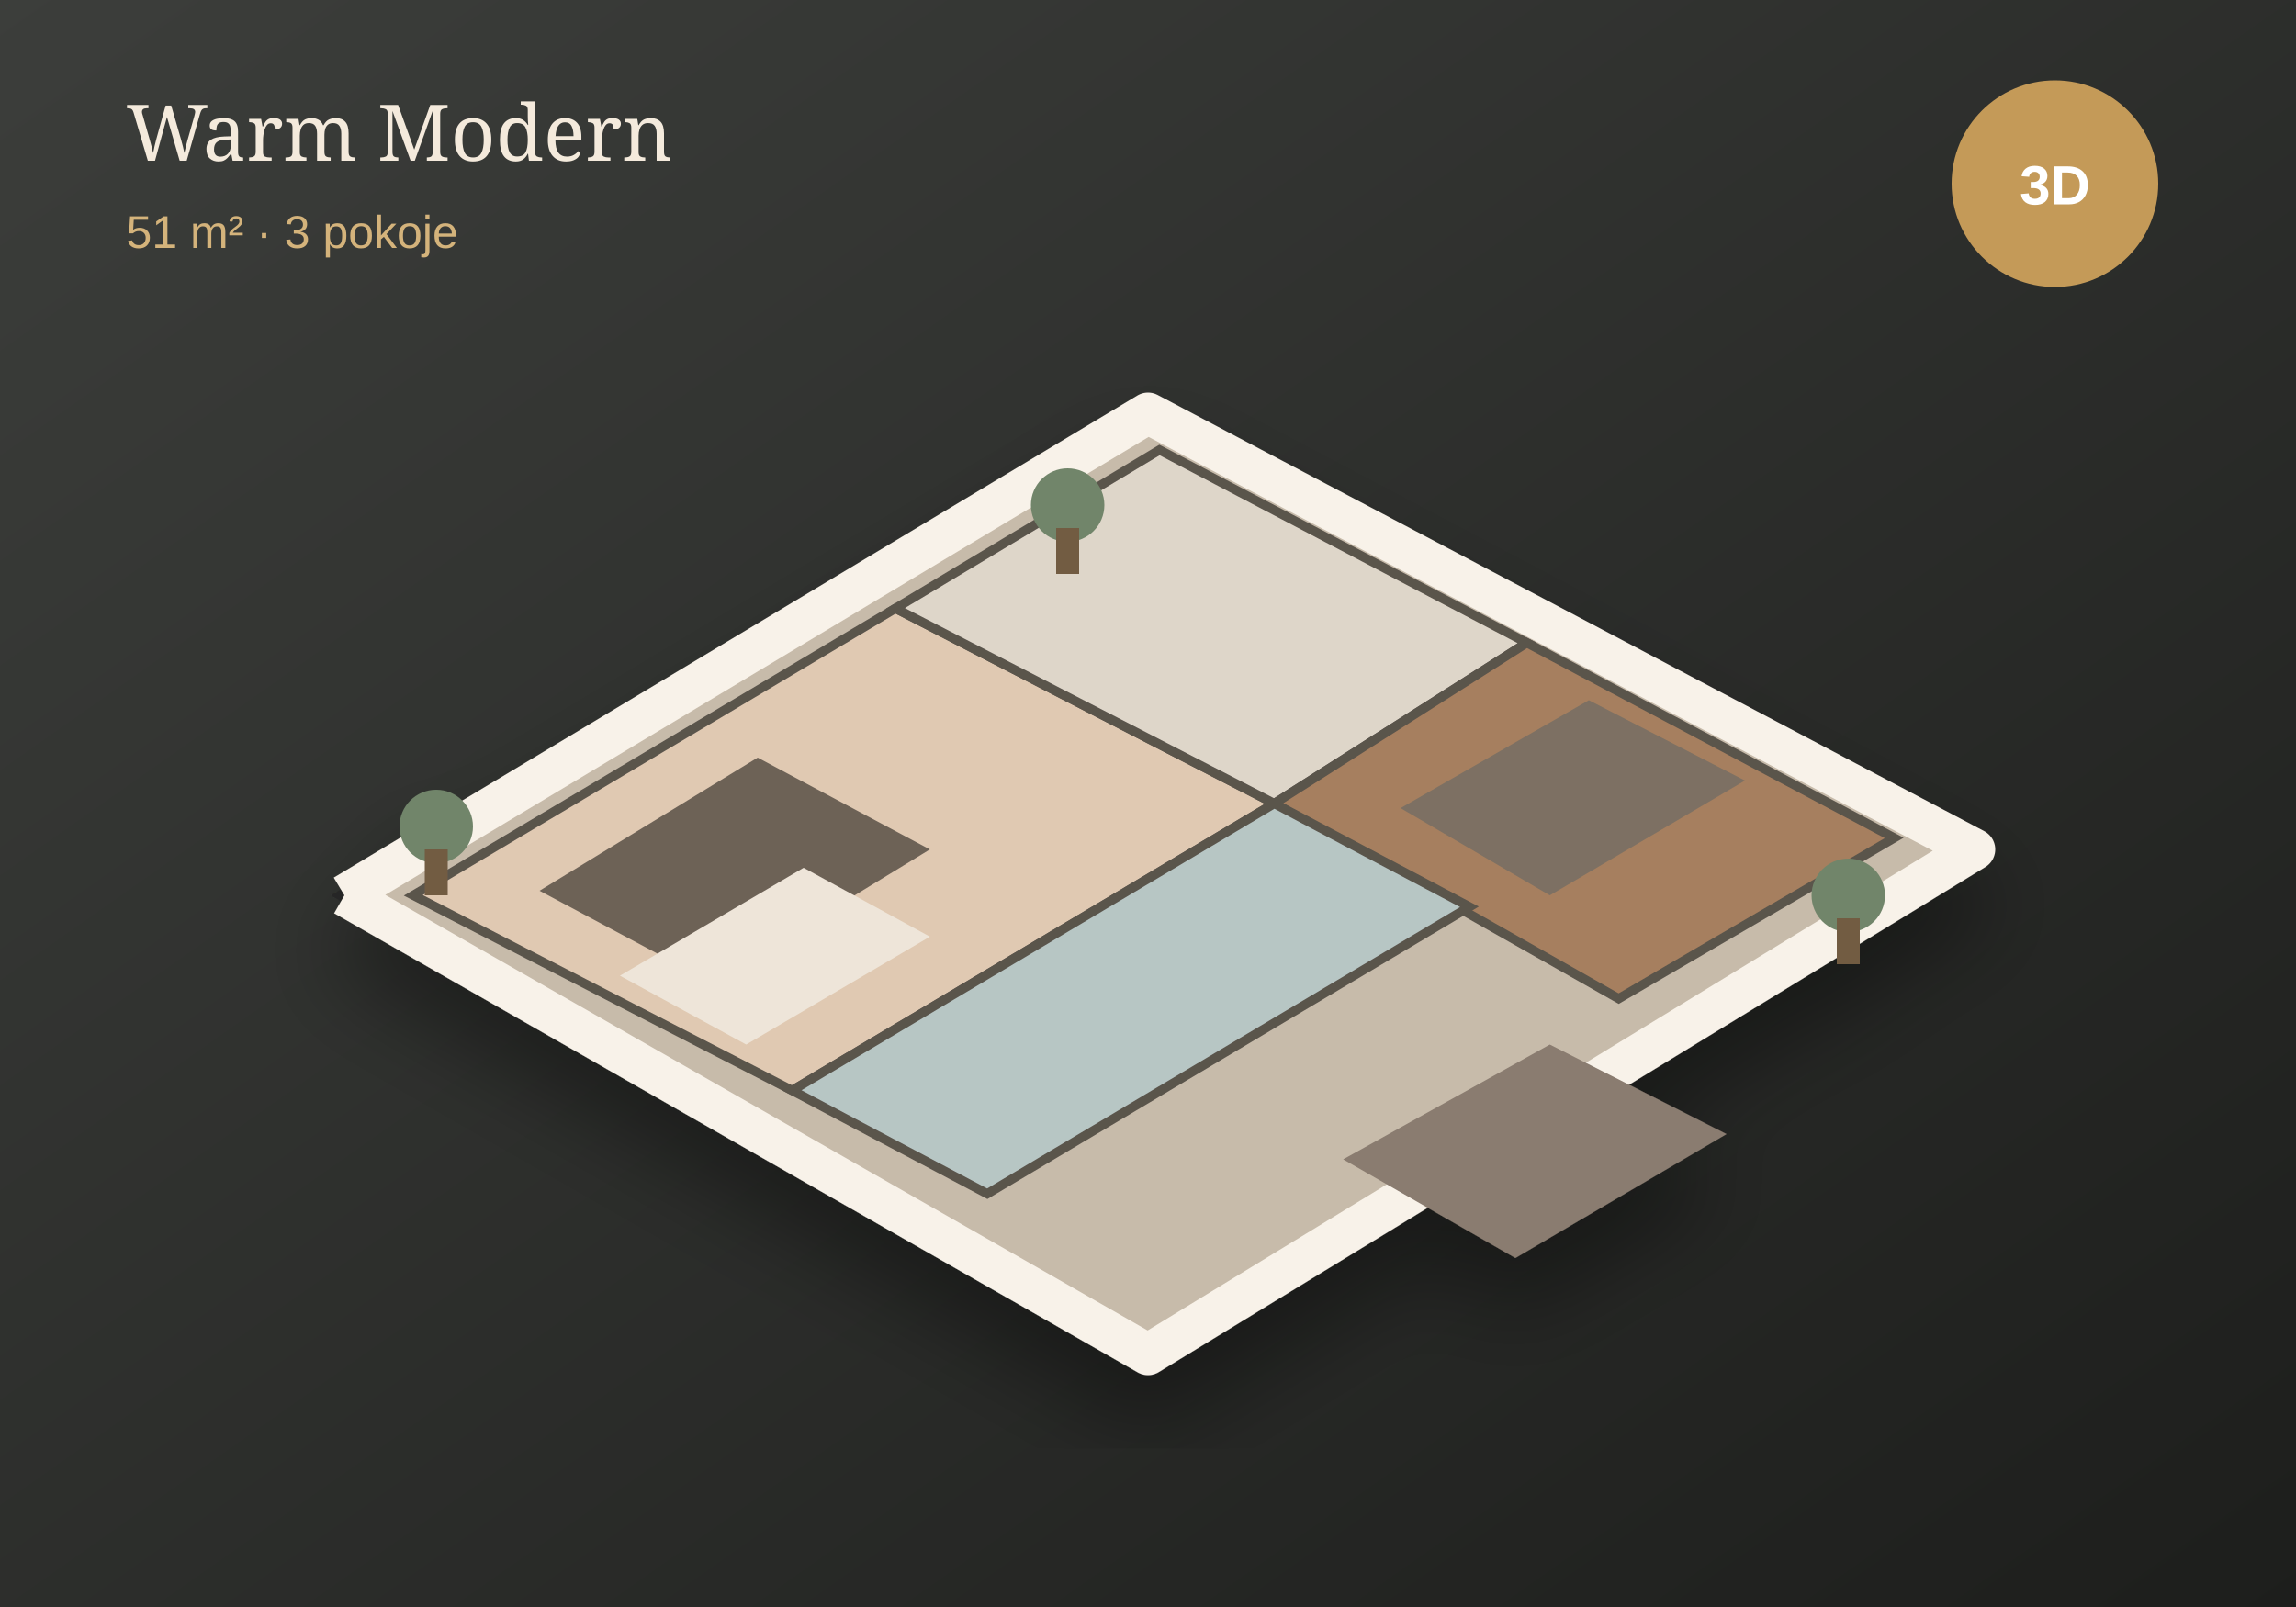
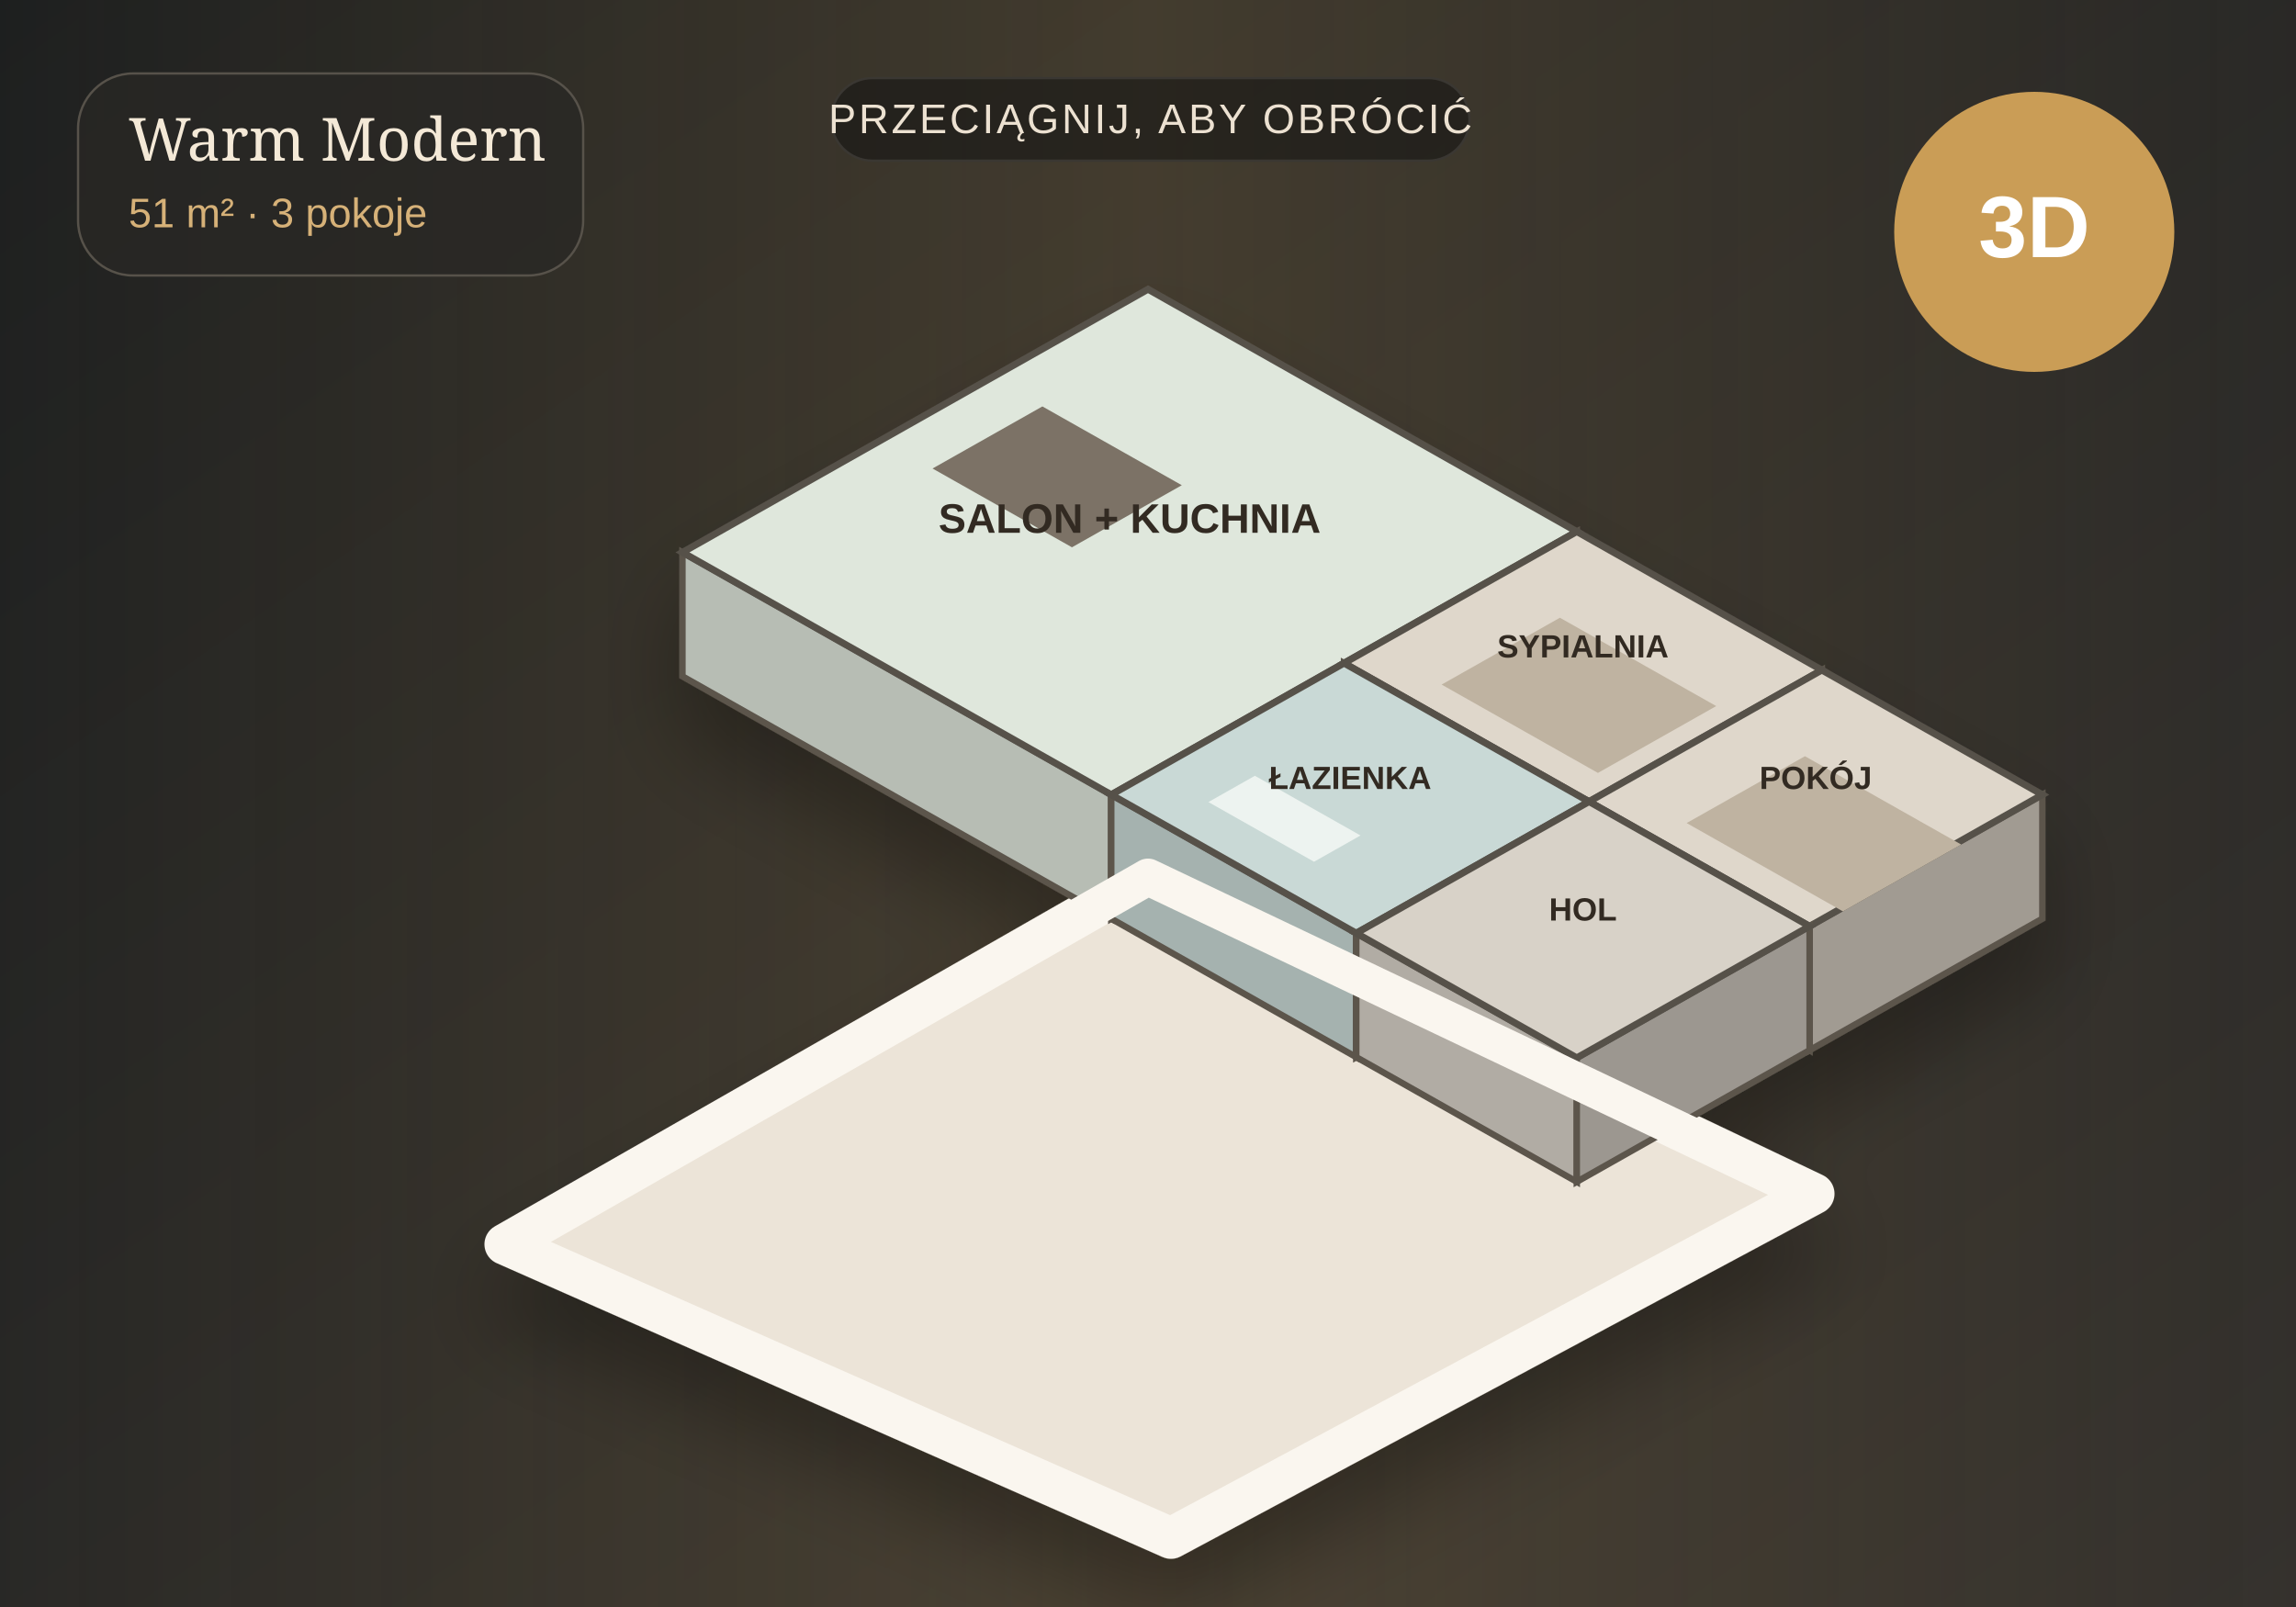
<svg xmlns="http://www.w3.org/2000/svg" viewBox="0 0 1000 700">
  <defs>
    <linearGradient id="bg" x1="0" x2="1" y1="0" y2="1">
-       <stop stop-color="#3c3e3b" />
-       <stop offset="1" stop-color="#1d1e1c" />
+       <stop stop-color="#1d1f1f" />
+       <stop offset="1" stop-color="#34312d" />
+     </linearGradient>
+     <linearGradient id="glow" x1="0" x2="1">
+       <stop stop-color="#d3a862" stop-opacity="0.0" />
+       <stop offset="0.5" stop-color="#d3a862" stop-opacity="0.18" />
+       <stop offset="1" stop-color="#d3a862" stop-opacity="0.0" />
    </linearGradient>
    <filter id="shadow">
-       <feDropShadow dx="0" dy="24" stdDeviation="18" flood-opacity=".35" />
+       <feDropShadow dx="0" dy="24" stdDeviation="18" flood-opacity="0.3" />
    </filter>
  </defs>
  <rect width="100%" height="100%" fill="url(#bg)" />
+   <rect x="0" y="0" width="1000" height="700" fill="url(#glow)" />
  <g filter="url(#shadow)">
-     <polygon points="150,390 500,180 860,370 500,590" fill="#c7bbaa" stroke="#272725" stroke-width="6" />
-     <polygon points="180,390 390,265 555,350 345,475" fill="#e0c9b2" stroke="#5a544c" stroke-width="4" />
-     <polygon points="390,265 505,196 665,280 555,350" fill="#ded6c9" stroke="#5a544c" stroke-width="4" />
-     <polygon points="555,350 665,280 825,365 705,435" fill="#a67f5e" stroke="#5a544c" stroke-width="4" />
-     <polygon points="345,475 555,350 640,395 430,520" fill="#b7c6c4" stroke="#5a544c" stroke-width="4" />
-     <polyline points="150,390 500,180 860,370 500,590 150,390" fill="none" stroke="#f8f2e9" stroke-width="18" stroke-linejoin="round" />
-     <polygon points="235,388 330,330 405,370 310,428" fill="#6d6257" />
-     <polygon points="270,425 350,378 405,408 325,455" fill="#eee5d9" />
-     <polygon points="610,352 692,305 760,340 675,390" fill="#7d7063" />
-     <polygon points="585,505 675,455 752,494 660,548" fill="#8a7c70" />
-     <circle cx="190" cy="360" r="16" fill="#71856a" />
-     <rect x="185" y="370" width="10" height="20" fill="#725b43" />
-     <circle cx="805" cy="390" r="16" fill="#71856a" />
-     <rect x="800" y="400" width="10" height="20" fill="#725b43" />
-     <circle cx="465" cy="220" r="16" fill="#71856a" />
-     <rect x="460" y="230" width="10" height="20" fill="#725b43" />
+     <path d="M220 542 L500 382 L790 520 L510 670 Z" fill="#ece4d8" stroke="#faf6ef" stroke-width="18" stroke-linejoin="round" />
+     <g>
+       <polygon points="297.232,240.608 483.992,346.168 483.992,400.168 297.232,294.608" fill="#b7bdb4" stroke="#5b544b" stroke-width="2.8" />
+       <polygon points="686.76,231.56 483.992,346.168 483.992,400.168 686.76,285.56" fill="#a1a69e" stroke="#5b544b" stroke-width="2.8" />
+       <polygon points="500,126 686.76,231.56 483.992,346.168 297.232,240.608" fill="#dfe7dc" stroke="#56514a" stroke-width="3" />
+       <polygon points="454,177.04 514.72,211.36 466.88,238.4 406.16,204.08" fill="#7b7266" />
+       <text x="491.996" y="232.084" text-anchor="middle" font-family="Arial" font-size="18" font-weight="700" fill="#332c23">SALON + KUCHNIA</text>
+     </g>
+     <g>
+       <polygon points="585.376,288.864 692.096,349.184 692.096,403.184 585.376,342.864" fill="#b7b0a6" stroke="#5b544b" stroke-width="2.8" />
+       <polygon points="793.48,291.88 692.096,349.184 692.096,403.184 793.48,345.88" fill="#a19b92" stroke="#5b544b" stroke-width="2.8" />
+       <polygon points="686.76,231.56 793.48,291.88 692.096,349.184 585.376,288.864" fill="#dfd7cb" stroke="#56514a" stroke-width="3" />
+       <polygon points="679.4,269.08 747.48,307.56 695.96,336.68 627.88,298.2" fill="#bfb3a1" />
+       <text x="689.428" y="286.372" text-anchor="middle" font-family="Arial" font-size="14" font-weight="700" fill="#332c23">SYPIALNIA</text>
+     </g>
+     <g>
+       <polygon points="692.096,349.184 788.144,403.472 788.144,457.472 692.096,403.184" fill="#b7b0a6" stroke="#5b544b" stroke-width="2.8" />
+       <polygon points="889.528,346.168 788.144,403.472 788.144,457.472 889.528,400.168" fill="#a19b92" stroke="#5b544b" stroke-width="2.8" />
+       <polygon points="793.48,291.88 889.528,346.168 788.144,403.472 692.096,349.184" fill="#dfd7cb" stroke="#56514a" stroke-width="3" />
+       <polygon points="786.12,329.4 854.2,367.88 802.68,397 734.6,358.52" fill="#bfb3a1" />
+       <text x="790.812" y="343.676" text-anchor="middle" font-family="Arial" font-size="14" font-weight="700" fill="#332c23">POKÓJ</text>
+     </g>
+     <g>
+       <polygon points="483.992,346.168 590.712,406.488 590.712,460.488 483.992,400.168" fill="#a5b2af" stroke="#5b544b" stroke-width="2.8" />
+       <polygon points="692.096,349.184 590.712,406.488 590.712,460.488 692.096,403.184" fill="#919c9a" stroke="#5b544b" stroke-width="2.8" />
+       <polygon points="585.376,288.864 692.096,349.184 590.712,406.488 483.992,346.168" fill="#c9d9d6" stroke="#56514a" stroke-width="3" />
+       <polygon points="546.552,337.928 592.552,363.928 572.312,375.368 526.312,349.368" fill="#edf3f0" />
+       <text x="588.044" y="343.676" text-anchor="middle" font-family="Arial" font-size="14" font-weight="700" fill="#332c23">ŁAZIENKA</text>
+     </g>
+     <g>
+       <polygon points="590.712,406.488 686.76,460.776 686.76,514.776 590.712,460.488" fill="#b1aca4" stroke="#5b544b" stroke-width="2.8" />
+       <polygon points="788.144,403.472 686.76,460.776 686.76,514.776 788.144,457.472" fill="#9c9790" stroke="#5b544b" stroke-width="2.8" />
+       <polygon points="692.096,349.184 788.144,403.472 686.76,460.776 590.712,406.488" fill="#d8d2c8" stroke="#56514a" stroke-width="3" />
+       <text x="689.428" y="400.98" text-anchor="middle" font-family="Arial" font-size="14" font-weight="700" fill="#332c23">HOL</text>
+     </g>
+     <path d="M220 542 L500 382 L790 520" fill="none" stroke="#faf6ef" stroke-width="16" stroke-linecap="round" stroke-linejoin="round" />
  </g>
-   <text x="55" y="70" font-family="Georgia" font-size="34" fill="#f4eadc">Warm Modern</text>
-   <text x="55" y="108" font-family="Arial" font-size="20" fill="#d4b37b">51 m² · 3 pokoje</text>
-   <circle cx="895" cy="80" r="45" fill="#c49a58" />
-   <text x="895" y="89" text-anchor="middle" font-family="Arial" font-size="24" font-weight="700" fill="#fff">3D</text>
+   <g>
+     <rect x="34" y="32" width="220" height="88" rx="24" fill="#282724" fill-opacity="0.75" stroke="#57524a" />
+     <text x="56" y="70" font-family="Georgia" font-size="26" fill="#f4e9d7">Warm Modern</text>
+     <text x="56" y="99" font-family="Arial" font-size="18" fill="#d6b178">51 m² · 3 pokoje</text>
+     <rect x="825" y="40" width="122" height="122" rx="61" fill="#ca9d56" />
+     <text x="886" y="112" text-anchor="middle" font-family="Arial" font-size="38" font-weight="700" fill="#fff">3D</text>
+     <rect x="362" y="34" width="278" height="36" rx="18" fill="#111" fill-opacity="0.54" stroke="#3a3732" />
+     <text x="501" y="58" text-anchor="middle" font-family="Arial" font-size="18" letter-spacing="1.2" fill="#ece1d1">PRZECIĄGNIJ, ABY OBRÓCIĆ</text>
+   </g>
</svg>
